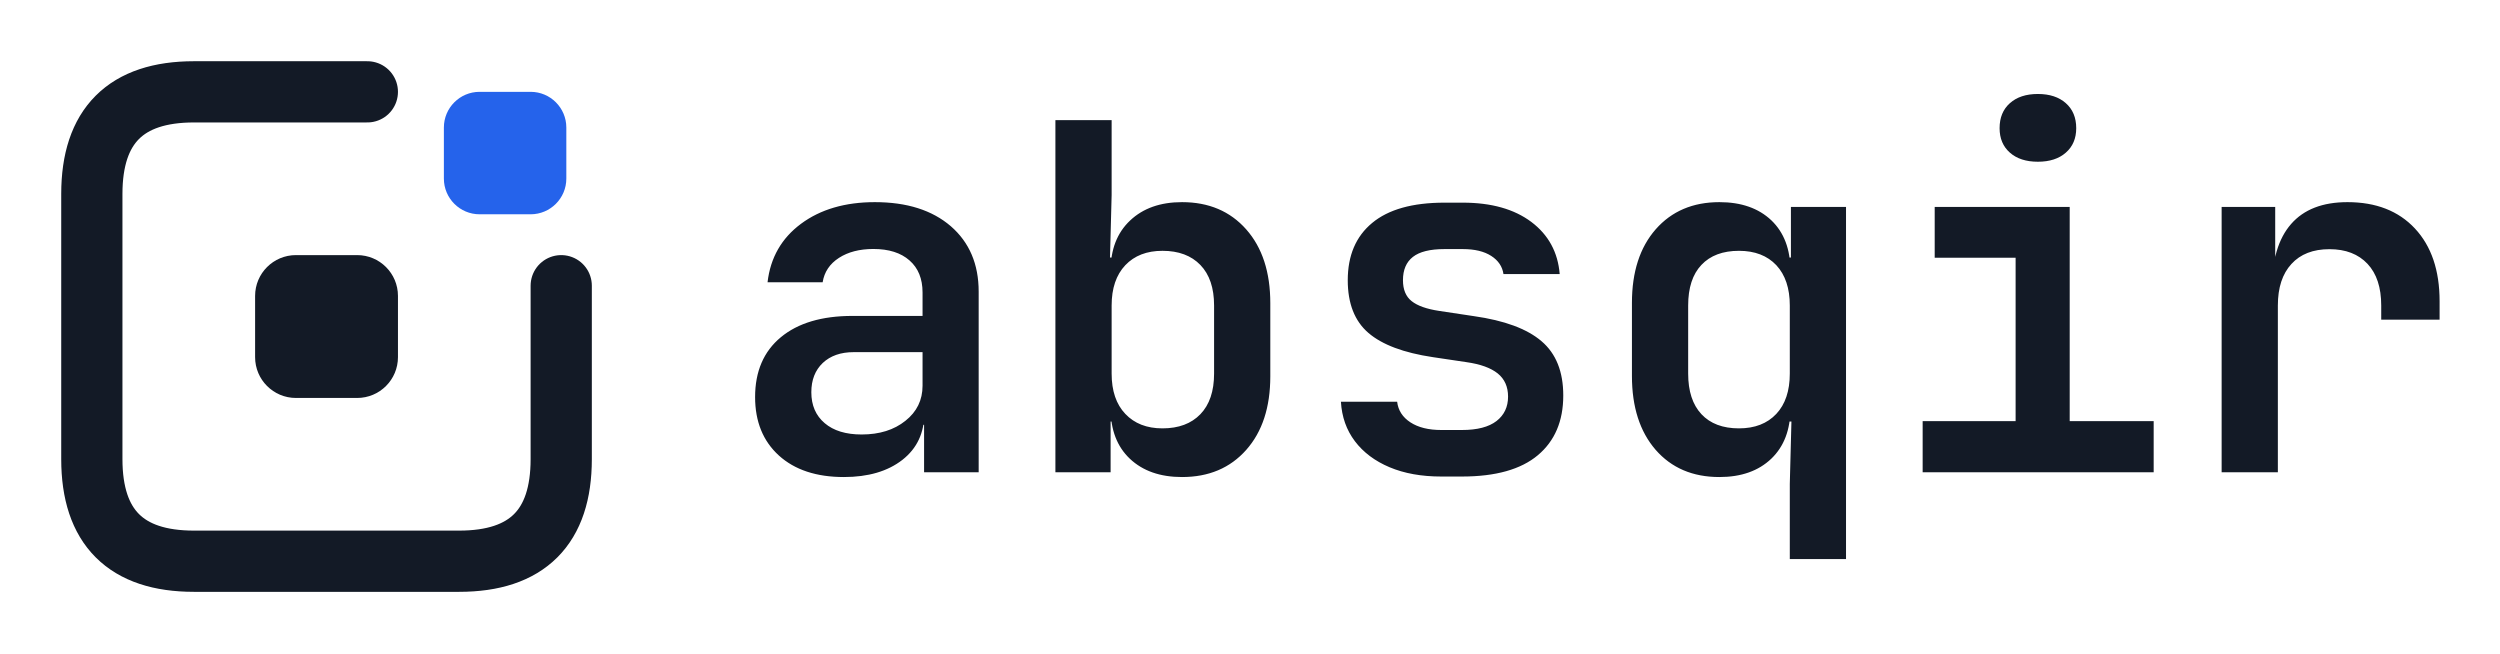
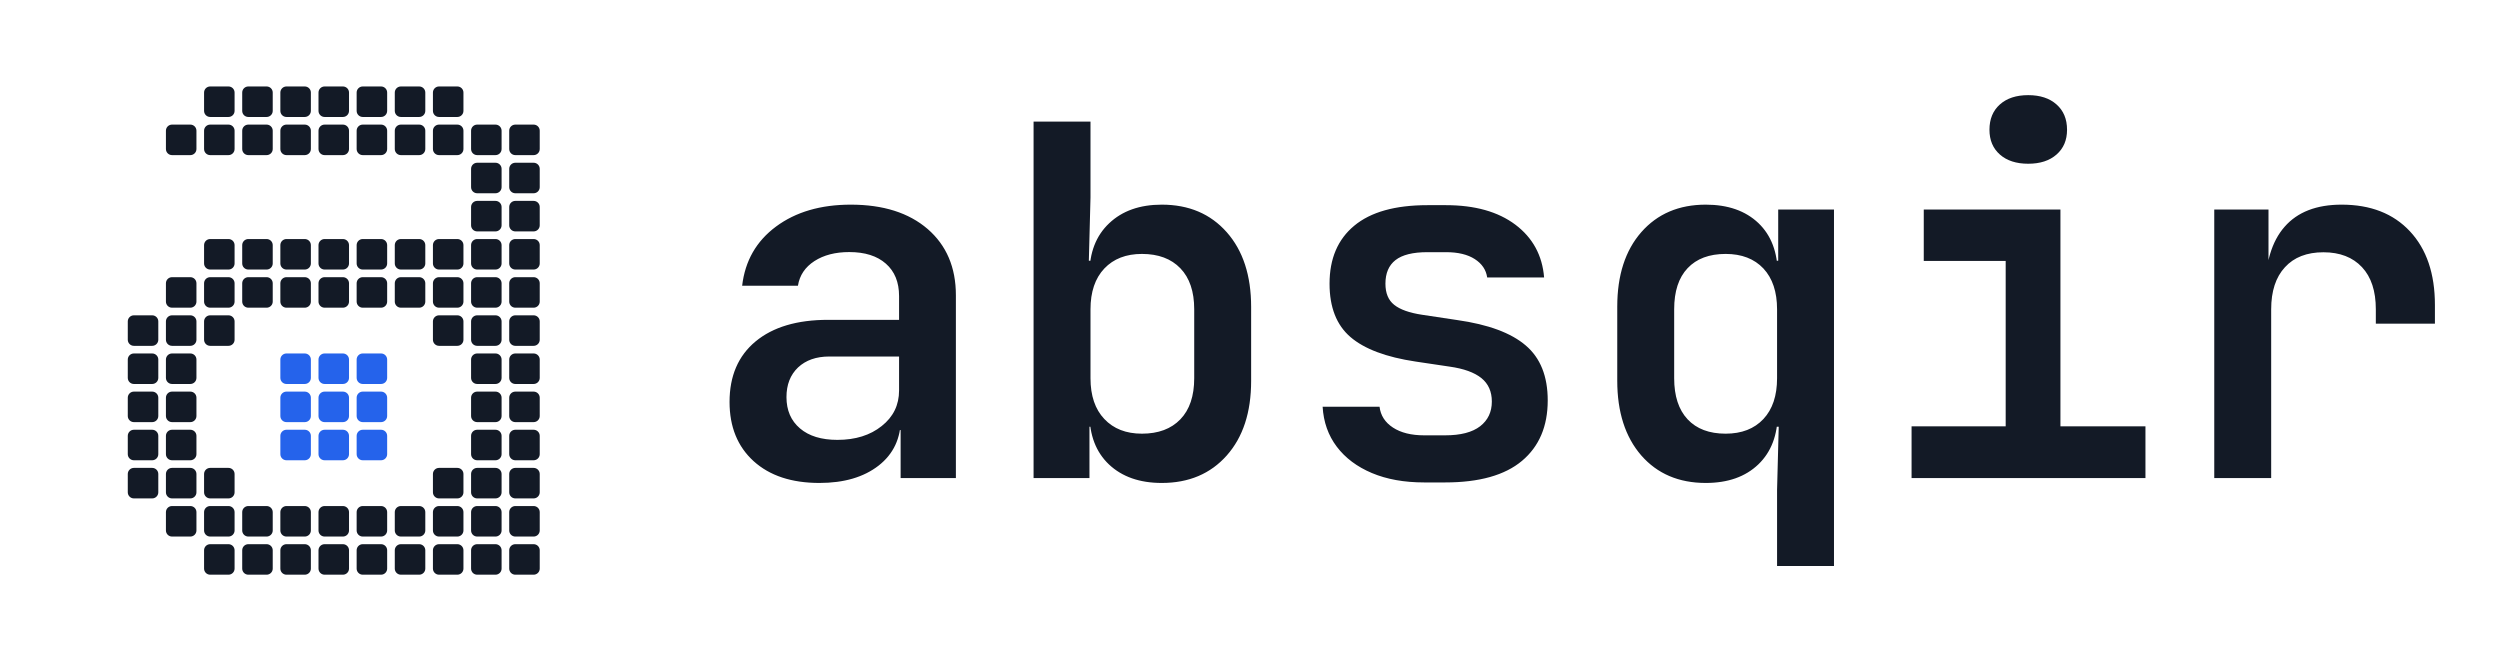
- <svg xmlns="http://www.w3.org/2000/svg" viewBox="0 0 245 64" role="img" aria-label="absqir">
-   <path d="M36 9 H19 Q9 9 9 19 V45 Q9 55 19 55 H45 Q55 55 55 45 V28" fill="none" stroke="#131a26" stroke-width="6" stroke-linecap="round" stroke-linejoin="round" />
-   <rect x="43.5" y="9" width="12" height="12" rx="3.5" fill="#2563eb" />
-   <rect x="25" y="25" width="14" height="14" rx="4" fill="#131a26" />
-   <path d="M82.7 46.75Q78.66 46.75 76.33 44.64Q74 42.52 74 38.91Q74 35.14 76.52 33.05Q79.04 30.96 83.54 30.96H90.41V28.66Q90.41 26.64 89.13 25.52Q87.86 24.4 85.59 24.4Q83.57 24.4 82.22 25.27Q80.86 26.15 80.62 27.66H75.22Q75.64 24.05 78.5 21.93Q81.36 19.81 85.74 19.81Q90.44 19.81 93.18 22.17Q95.91 24.54 95.91 28.58V46.28H90.56V41.63H89.67L90.58 40.5Q90.58 43.39 88.43 45.07Q86.27 46.75 82.7 46.75ZM84.44 42.58Q87.06 42.58 88.73 41.24Q90.41 39.91 90.41 37.8V34.51H83.66Q81.76 34.51 80.63 35.57Q79.51 36.64 79.51 38.44Q79.51 40.36 80.82 41.47Q82.12 42.58 84.44 42.58ZM115.84 46.75Q112.63 46.75 110.73 44.96Q108.84 43.17 108.84 40.03L110.04 41.31H108.84V46.28H103.43V11.77H108.94V19.12L108.78 25.24H110.04L108.84 26.53Q108.84 23.41 110.75 21.61Q112.65 19.81 115.84 19.81Q119.77 19.81 122.13 22.48Q124.49 25.15 124.49 29.71V36.88Q124.49 41.43 122.13 44.09Q119.77 46.75 115.84 46.75ZM113.92 41.98Q116.3 41.98 117.64 40.59Q118.98 39.2 118.98 36.61V29.94Q118.98 27.36 117.64 25.97Q116.3 24.58 113.92 24.58Q111.62 24.58 110.28 25.99Q108.94 27.41 108.94 29.94V36.61Q108.94 39.15 110.28 40.56Q111.62 41.98 113.92 41.98ZM141.24 46.7Q138.34 46.7 136.18 45.79Q134.02 44.88 132.78 43.24Q131.54 41.6 131.41 39.37H136.92Q137.07 40.64 138.22 41.39Q139.37 42.14 141.24 42.14H143.27Q145.52 42.14 146.66 41.26Q147.79 40.38 147.79 38.87Q147.79 37.42 146.78 36.6Q145.76 35.78 143.71 35.49L140.42 35Q136.13 34.36 134.11 32.63Q132.08 30.89 132.08 27.46Q132.08 23.83 134.47 21.85Q136.86 19.86 141.56 19.86H143.35Q147.55 19.86 150.07 21.75Q152.59 23.65 152.85 26.86H147.34Q147.18 25.75 146.14 25.08Q145.1 24.41 143.35 24.41H141.56Q139.44 24.41 138.46 25.18Q137.49 25.94 137.49 27.46Q137.49 28.84 138.34 29.51Q139.19 30.19 141.04 30.47L144.43 30.98Q148.95 31.62 151.07 33.44Q153.2 35.25 153.2 38.76Q153.2 42.52 150.71 44.61Q148.22 46.7 143.27 46.7ZM175.4 54.79V47.43L175.56 41.31H174.3L175.46 40.03Q175.46 43.15 173.59 44.95Q171.71 46.75 168.5 46.75Q164.58 46.75 162.25 44.08Q159.93 41.4 159.93 36.85V29.68Q159.93 25.13 162.26 22.47Q164.6 19.81 168.5 19.81Q171.71 19.81 173.59 21.59Q175.46 23.38 175.46 26.53L174.3 25.24H175.51V20.28H180.91V54.79ZM170.42 41.98Q172.75 41.98 174.08 40.56Q175.4 39.15 175.4 36.61V29.94Q175.4 27.41 174.08 25.99Q172.75 24.58 170.42 24.58Q168.04 24.58 166.74 25.96Q165.44 27.33 165.44 29.94V36.61Q165.44 39.2 166.74 40.59Q168.04 41.98 170.42 41.98ZM188.42 46.28V41.27H197.53V25.26H189.6V20.28H202.83V41.27H211.06V46.28ZM199.71 15.85Q197.98 15.85 196.97 14.96Q195.96 14.07 195.96 12.56Q195.96 11.01 196.97 10.11Q197.98 9.21 199.71 9.21Q201.44 9.21 202.45 10.11Q203.47 11.01 203.47 12.56Q203.47 14.07 202.45 14.96Q201.44 15.85 199.71 15.85ZM217.72 46.28V20.28H222.97V25.24H224.32L222.65 28.29Q222.65 24.09 224.53 21.95Q226.4 19.81 230.05 19.81Q234.25 19.81 236.66 22.39Q239.08 24.98 239.08 29.52V31.33H233.36V29.94Q233.36 27.29 232.02 25.86Q230.67 24.42 228.29 24.42Q225.88 24.42 224.56 25.87Q223.23 27.31 223.23 29.94V46.28Z" fill="#131a26" />
+ <svg xmlns="http://www.w3.org/2000/svg" viewBox="0 0 242 64" role="img" aria-label="absqir">
+   <g transform="translate(12 8) scale(0.36923)">
+     <rect x="21" y="1" width="8" height="8" rx="1.6" fill="#131a26" />
+     <rect x="31" y="1" width="8" height="8" rx="1.6" fill="#131a26" />
+     <rect x="41" y="1" width="8" height="8" rx="1.6" fill="#131a26" />
+     <rect x="51" y="1" width="8" height="8" rx="1.6" fill="#131a26" />
+     <rect x="61" y="1" width="8" height="8" rx="1.6" fill="#131a26" />
+     <rect x="71" y="1" width="8" height="8" rx="1.6" fill="#131a26" />
+     <rect x="81" y="1" width="8" height="8" rx="1.6" fill="#131a26" />
+     <rect x="11" y="11" width="8" height="8" rx="1.6" fill="#131a26" />
+     <rect x="21" y="11" width="8" height="8" rx="1.6" fill="#131a26" />
+     <rect x="31" y="11" width="8" height="8" rx="1.6" fill="#131a26" />
+     <rect x="41" y="11" width="8" height="8" rx="1.6" fill="#131a26" />
+     <rect x="51" y="11" width="8" height="8" rx="1.6" fill="#131a26" />
+     <rect x="61" y="11" width="8" height="8" rx="1.6" fill="#131a26" />
+     <rect x="71" y="11" width="8" height="8" rx="1.6" fill="#131a26" />
+     <rect x="81" y="11" width="8" height="8" rx="1.6" fill="#131a26" />
+     <rect x="91" y="11" width="8" height="8" rx="1.6" fill="#131a26" />
+     <rect x="101" y="11" width="8" height="8" rx="1.6" fill="#131a26" />
+     <rect x="91" y="21" width="8" height="8" rx="1.6" fill="#131a26" />
+     <rect x="101" y="21" width="8" height="8" rx="1.6" fill="#131a26" />
+     <rect x="91" y="31" width="8" height="8" rx="1.6" fill="#131a26" />
+     <rect x="101" y="31" width="8" height="8" rx="1.6" fill="#131a26" />
+     <rect x="21" y="41" width="8" height="8" rx="1.6" fill="#131a26" />
+     <rect x="31" y="41" width="8" height="8" rx="1.6" fill="#131a26" />
+     <rect x="41" y="41" width="8" height="8" rx="1.6" fill="#131a26" />
+     <rect x="51" y="41" width="8" height="8" rx="1.6" fill="#131a26" />
+     <rect x="61" y="41" width="8" height="8" rx="1.6" fill="#131a26" />
+     <rect x="71" y="41" width="8" height="8" rx="1.6" fill="#131a26" />
+     <rect x="81" y="41" width="8" height="8" rx="1.6" fill="#131a26" />
+     <rect x="91" y="41" width="8" height="8" rx="1.6" fill="#131a26" />
+     <rect x="101" y="41" width="8" height="8" rx="1.6" fill="#131a26" />
+     <rect x="11" y="51" width="8" height="8" rx="1.6" fill="#131a26" />
+     <rect x="21" y="51" width="8" height="8" rx="1.6" fill="#131a26" />
+     <rect x="31" y="51" width="8" height="8" rx="1.6" fill="#131a26" />
+     <rect x="41" y="51" width="8" height="8" rx="1.6" fill="#131a26" />
+     <rect x="51" y="51" width="8" height="8" rx="1.6" fill="#131a26" />
+     <rect x="61" y="51" width="8" height="8" rx="1.6" fill="#131a26" />
+     <rect x="71" y="51" width="8" height="8" rx="1.6" fill="#131a26" />
+     <rect x="81" y="51" width="8" height="8" rx="1.6" fill="#131a26" />
+     <rect x="91" y="51" width="8" height="8" rx="1.6" fill="#131a26" />
+     <rect x="101" y="51" width="8" height="8" rx="1.6" fill="#131a26" />
+     <rect x="1" y="61" width="8" height="8" rx="1.6" fill="#131a26" />
+     <rect x="11" y="61" width="8" height="8" rx="1.6" fill="#131a26" />
+     <rect x="21" y="61" width="8" height="8" rx="1.6" fill="#131a26" />
+     <rect x="81" y="61" width="8" height="8" rx="1.6" fill="#131a26" />
+     <rect x="91" y="61" width="8" height="8" rx="1.6" fill="#131a26" />
+     <rect x="101" y="61" width="8" height="8" rx="1.6" fill="#131a26" />
+     <rect x="1" y="71" width="8" height="8" rx="1.6" fill="#131a26" />
+     <rect x="11" y="71" width="8" height="8" rx="1.6" fill="#131a26" />
+     <rect x="41" y="71" width="8" height="8" rx="1.6" fill="#2563eb" />
+     <rect x="51" y="71" width="8" height="8" rx="1.6" fill="#2563eb" />
+     <rect x="61" y="71" width="8" height="8" rx="1.6" fill="#2563eb" />
+     <rect x="91" y="71" width="8" height="8" rx="1.6" fill="#131a26" />
+     <rect x="101" y="71" width="8" height="8" rx="1.6" fill="#131a26" />
+     <rect x="1" y="81" width="8" height="8" rx="1.6" fill="#131a26" />
+     <rect x="11" y="81" width="8" height="8" rx="1.6" fill="#131a26" />
+     <rect x="41" y="81" width="8" height="8" rx="1.6" fill="#2563eb" />
+     <rect x="51" y="81" width="8" height="8" rx="1.6" fill="#2563eb" />
+     <rect x="61" y="81" width="8" height="8" rx="1.6" fill="#2563eb" />
+     <rect x="91" y="81" width="8" height="8" rx="1.6" fill="#131a26" />
+     <rect x="101" y="81" width="8" height="8" rx="1.6" fill="#131a26" />
+     <rect x="1" y="91" width="8" height="8" rx="1.6" fill="#131a26" />
+     <rect x="11" y="91" width="8" height="8" rx="1.6" fill="#131a26" />
+     <rect x="41" y="91" width="8" height="8" rx="1.6" fill="#2563eb" />
+     <rect x="51" y="91" width="8" height="8" rx="1.6" fill="#2563eb" />
+     <rect x="61" y="91" width="8" height="8" rx="1.6" fill="#2563eb" />
+     <rect x="91" y="91" width="8" height="8" rx="1.6" fill="#131a26" />
+     <rect x="101" y="91" width="8" height="8" rx="1.6" fill="#131a26" />
+     <rect x="1" y="101" width="8" height="8" rx="1.6" fill="#131a26" />
+     <rect x="11" y="101" width="8" height="8" rx="1.6" fill="#131a26" />
+     <rect x="21" y="101" width="8" height="8" rx="1.6" fill="#131a26" />
+     <rect x="81" y="101" width="8" height="8" rx="1.6" fill="#131a26" />
+     <rect x="91" y="101" width="8" height="8" rx="1.6" fill="#131a26" />
+     <rect x="101" y="101" width="8" height="8" rx="1.6" fill="#131a26" />
+     <rect x="11" y="111" width="8" height="8" rx="1.6" fill="#131a26" />
+     <rect x="21" y="111" width="8" height="8" rx="1.6" fill="#131a26" />
+     <rect x="31" y="111" width="8" height="8" rx="1.6" fill="#131a26" />
+     <rect x="41" y="111" width="8" height="8" rx="1.6" fill="#131a26" />
+     <rect x="51" y="111" width="8" height="8" rx="1.6" fill="#131a26" />
+     <rect x="61" y="111" width="8" height="8" rx="1.6" fill="#131a26" />
+     <rect x="71" y="111" width="8" height="8" rx="1.6" fill="#131a26" />
+     <rect x="81" y="111" width="8" height="8" rx="1.6" fill="#131a26" />
+     <rect x="91" y="111" width="8" height="8" rx="1.6" fill="#131a26" />
+     <rect x="101" y="111" width="8" height="8" rx="1.6" fill="#131a26" />
+     <rect x="21" y="121" width="8" height="8" rx="1.6" fill="#131a26" />
+     <rect x="31" y="121" width="8" height="8" rx="1.6" fill="#131a26" />
+     <rect x="41" y="121" width="8" height="8" rx="1.6" fill="#131a26" />
+     <rect x="51" y="121" width="8" height="8" rx="1.6" fill="#131a26" />
+     <rect x="61" y="121" width="8" height="8" rx="1.6" fill="#131a26" />
+     <rect x="71" y="121" width="8" height="8" rx="1.6" fill="#131a26" />
+     <rect x="81" y="121" width="8" height="8" rx="1.6" fill="#131a26" />
+     <rect x="91" y="121" width="8" height="8" rx="1.6" fill="#131a26" />
+     <rect x="101" y="121" width="8" height="8" rx="1.6" fill="#131a26" />
+   </g>
+   <path transform="translate(-3.38 0)" d="M82.7 46.75Q78.66 46.75 76.33 44.64Q74 42.52 74 38.91Q74 35.14 76.52 33.05Q79.04 30.96 83.54 30.96H90.41V28.66Q90.41 26.64 89.13 25.52Q87.86 24.4 85.59 24.4Q83.57 24.4 82.22 25.27Q80.86 26.15 80.62 27.66H75.22Q75.64 24.05 78.5 21.93Q81.36 19.81 85.74 19.81Q90.44 19.81 93.18 22.17Q95.91 24.54 95.91 28.58V46.28H90.56V41.63H89.67L90.58 40.5Q90.58 43.39 88.43 45.07Q86.27 46.75 82.7 46.75ZM84.44 42.58Q87.06 42.58 88.73 41.24Q90.41 39.91 90.41 37.8V34.51H83.66Q81.76 34.51 80.63 35.57Q79.51 36.64 79.51 38.44Q79.51 40.36 80.82 41.47Q82.12 42.58 84.44 42.58ZM115.84 46.75Q112.63 46.75 110.73 44.96Q108.84 43.17 108.84 40.03L110.04 41.31H108.84V46.28H103.43V11.77H108.94V19.12L108.78 25.24H110.04L108.84 26.53Q108.84 23.41 110.75 21.61Q112.65 19.81 115.84 19.81Q119.77 19.81 122.13 22.48Q124.49 25.15 124.49 29.71V36.88Q124.49 41.43 122.13 44.09Q119.77 46.75 115.84 46.75ZM113.92 41.98Q116.3 41.98 117.64 40.59Q118.98 39.2 118.98 36.61V29.94Q118.98 27.36 117.64 25.97Q116.3 24.58 113.92 24.58Q111.62 24.58 110.28 25.99Q108.94 27.41 108.94 29.94V36.61Q108.94 39.15 110.28 40.56Q111.62 41.98 113.92 41.98ZM141.24 46.7Q138.34 46.7 136.18 45.79Q134.02 44.88 132.78 43.24Q131.54 41.6 131.41 39.37H136.92Q137.07 40.64 138.22 41.39Q139.37 42.14 141.24 42.14H143.27Q145.52 42.14 146.66 41.26Q147.79 40.38 147.79 38.87Q147.79 37.42 146.78 36.6Q145.76 35.78 143.71 35.49L140.42 35Q136.13 34.36 134.11 32.63Q132.08 30.89 132.08 27.46Q132.08 23.83 134.47 21.85Q136.86 19.86 141.56 19.86H143.35Q147.55 19.86 150.07 21.75Q152.59 23.65 152.85 26.86H147.34Q147.18 25.75 146.14 25.08Q145.1 24.41 143.35 24.41H141.56Q139.44 24.41 138.46 25.18Q137.49 25.94 137.49 27.46Q137.49 28.84 138.34 29.51Q139.19 30.19 141.04 30.47L144.43 30.98Q148.95 31.62 151.07 33.44Q153.2 35.25 153.2 38.76Q153.2 42.52 150.71 44.61Q148.22 46.7 143.27 46.7ZM175.4 54.79V47.43L175.56 41.31H174.3L175.46 40.03Q175.46 43.15 173.59 44.95Q171.71 46.75 168.5 46.75Q164.58 46.75 162.25 44.08Q159.93 41.4 159.93 36.85V29.68Q159.93 25.13 162.26 22.47Q164.6 19.81 168.5 19.81Q171.71 19.81 173.59 21.59Q175.46 23.38 175.46 26.53L174.3 25.24H175.51V20.28H180.91V54.79ZM170.42 41.98Q172.75 41.98 174.08 40.56Q175.4 39.15 175.4 36.61V29.94Q175.4 27.41 174.08 25.99Q172.75 24.58 170.42 24.58Q168.04 24.58 166.74 25.96Q165.44 27.33 165.44 29.94V36.61Q165.44 39.2 166.74 40.59Q168.04 41.98 170.42 41.98ZM188.42 46.28V41.27H197.53V25.26H189.6V20.28H202.83V41.27H211.06V46.28ZM199.71 15.85Q197.98 15.85 196.97 14.96Q195.96 14.07 195.96 12.56Q195.96 11.01 196.97 10.11Q197.98 9.21 199.71 9.21Q201.44 9.21 202.45 10.11Q203.47 11.01 203.47 12.56Q203.47 14.07 202.45 14.96Q201.44 15.85 199.71 15.85ZM217.72 46.28V20.28H222.97V25.24H224.32L222.65 28.29Q222.65 24.09 224.53 21.95Q226.4 19.81 230.05 19.81Q234.25 19.81 236.66 22.39Q239.08 24.98 239.08 29.52V31.33H233.36V29.94Q233.36 27.29 232.02 25.86Q230.67 24.42 228.29 24.42Q225.88 24.42 224.56 25.87Q223.23 27.31 223.23 29.94V46.28Z" fill="#131a26" />
</svg>
